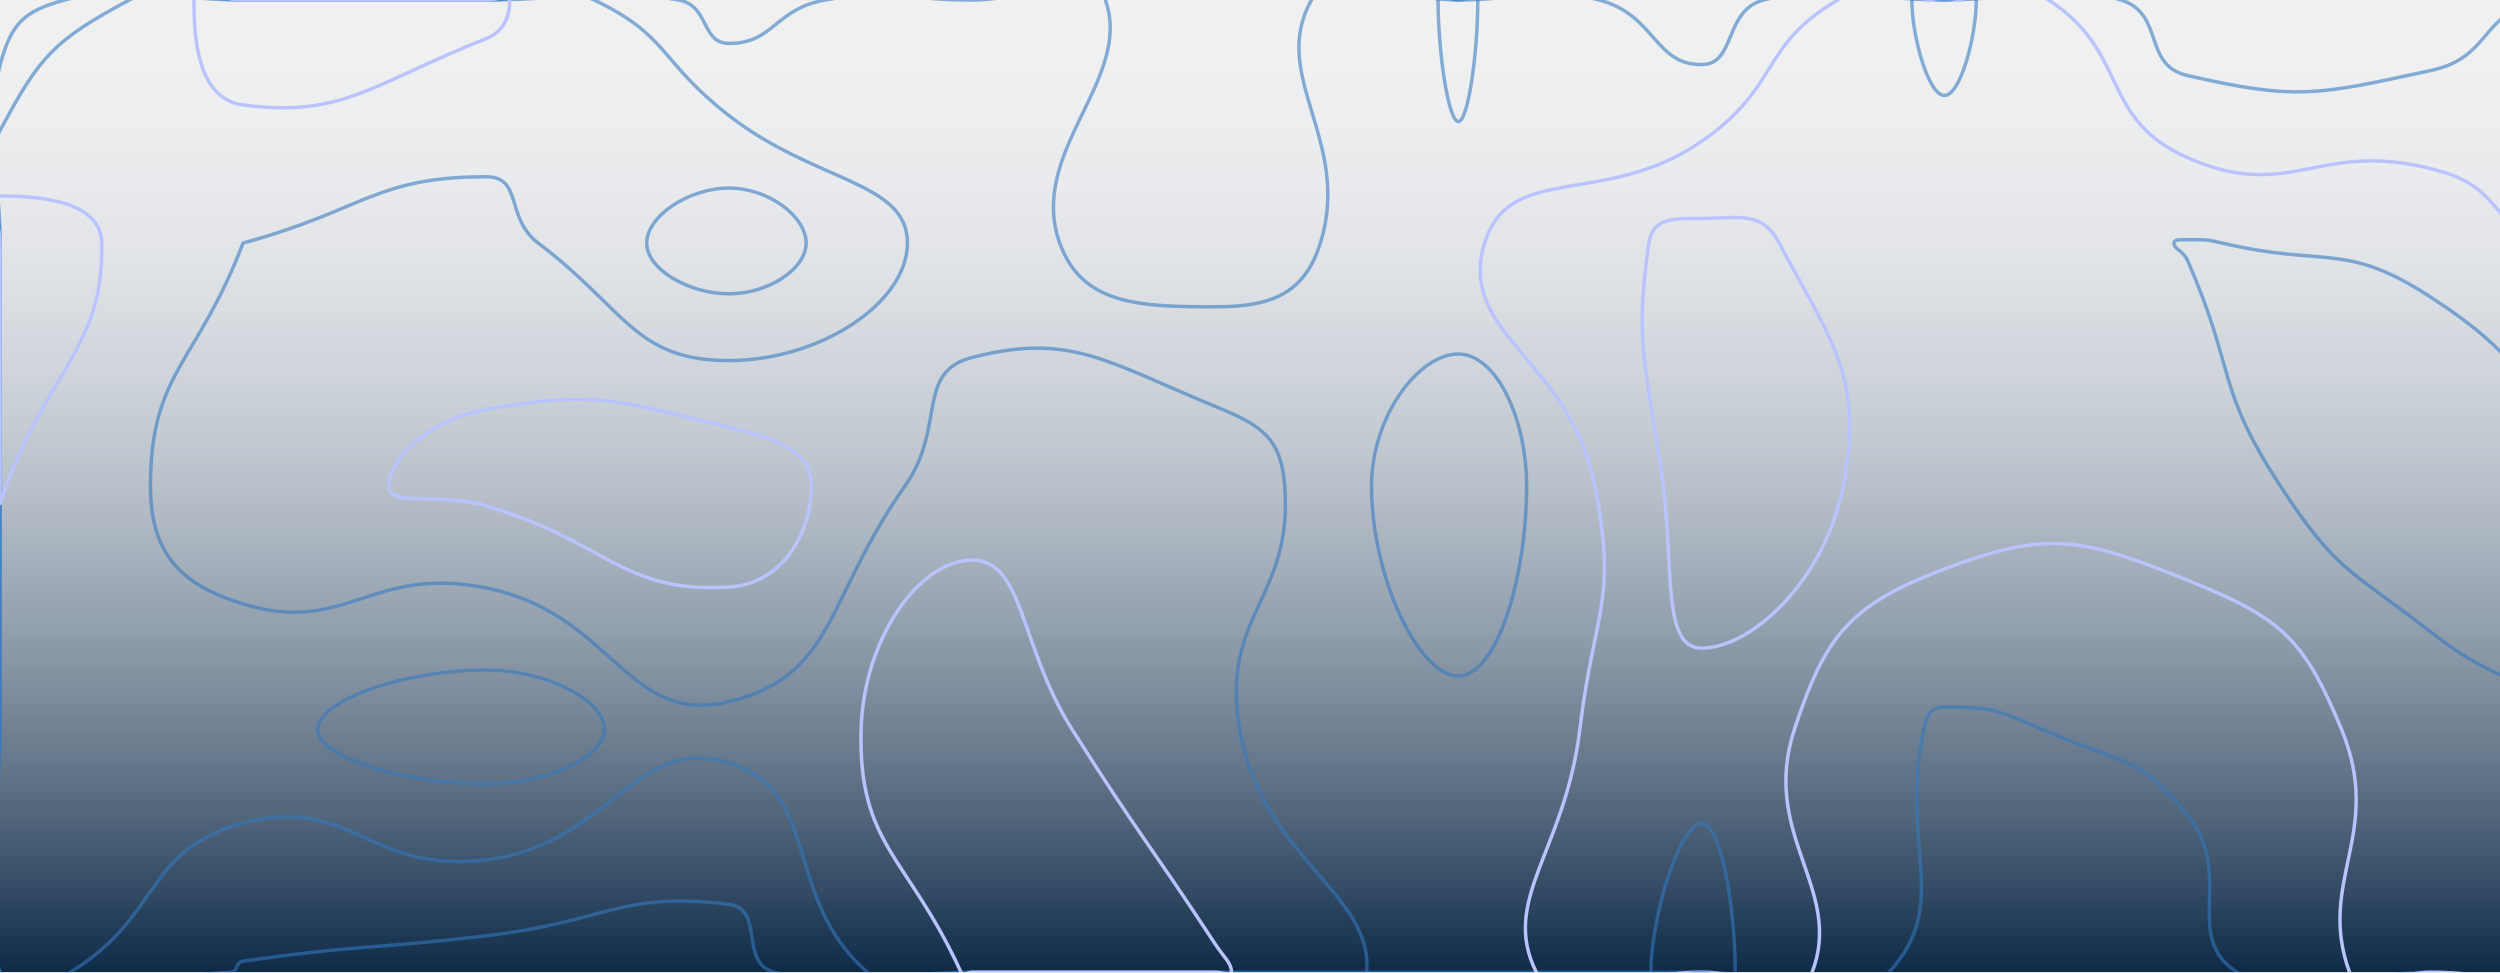
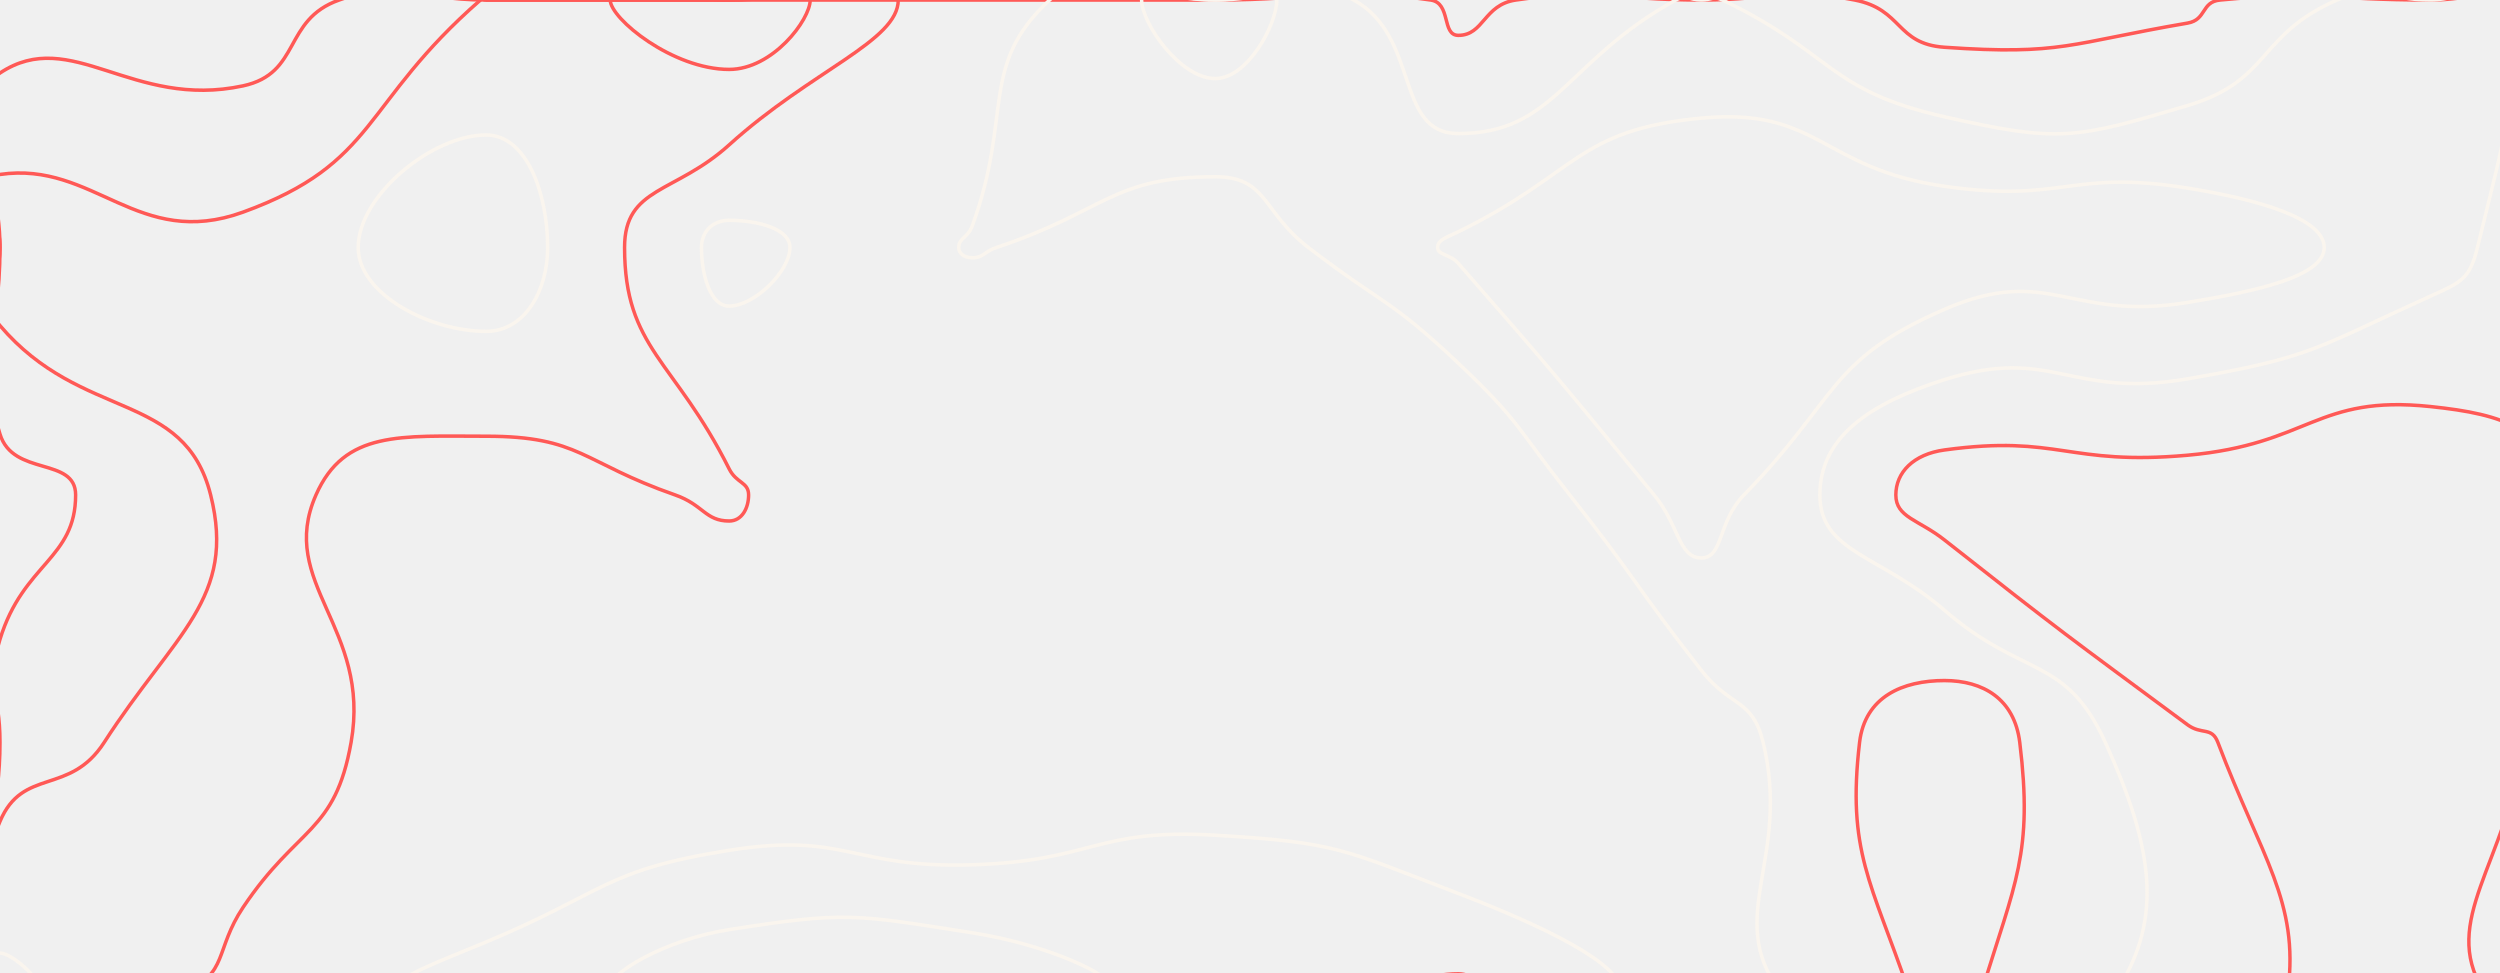
- <svg xmlns="http://www.w3.org/2000/svg" version="1.1" width="1440" height="560" preserveAspectRatio="none" viewBox="0 0 1440 560">
-   <g mask="url(&quot;#SvgjsMask2919&quot;)" fill="none">
-     <rect width="1440" height="560" x="0" y="0" fill="url(&quot;#SvgjsLinearGradient2920&quot;)" />
-     <path d="M0 37.63C6.34 13.77 13.43 6.4 37.23 0C83.43 -12.42 88.62 0 140 0C210 0 210 0 280 0C335.41 0 338.85 -9.28 390.83 0C408.85 3.22 403.63 25 420 25C445.84 25 446.06 5.21 475.26 0C516.06 -7.29 517.63 0 560 0C598.34 0 627.85 -24.49 636.67 0C653.05 45.51 591.55 87.4 610.4 140C623.21 175.76 656.64 176.72 700 176.72C731.71 176.72 751.24 169.67 760.54 140C778.95 81.31 730.65 43.65 755.42 0C770.38 -26.35 797.71 0 840 0C880.6 0 883.51 -10.02 921.2 0C953.51 8.59 952.84 37.22 980 37.22C1000.17 37.22 992.64 6.17 1015.85 0C1062.64 -12.44 1067.93 0 1120 0C1170.84 0 1177.09 -13.85 1221.67 0C1247.09 7.9 1233.89 37.56 1260 43.51C1323.05 57.88 1334 54.9 1400 40.65C1434.73 33.15 1427.58 9.84 1461.46 0C1497.58 -10.49 1524.76 -24.03 1540 0C1564.03 37.89 1543.89 62.93 1540 123.85C1539.42 132.93 1531.06 132.45 1531.06 140C1531.06 145.41 1539.59 143.31 1540 149.77C1544.06 213.31 1540 214.88 1540 280C1540 350 1540 350 1540 420C1540 490 1575 525 1540 560C1505 595 1470 560 1400 560C1344.26 560 1326.32 584.46 1288.52 560C1256.32 539.16 1287.77 503.96 1260 469.41C1231.51 433.96 1220.04 439.55 1176 420C1150.04 408.48 1146.05 407.27 1120 407.27C1112.09 407.27 1109.84 411.62 1108.09 420C1093.89 487.98 1124.4 520.33 1088.1 560C1060.35 590.33 1034.05 560 980 560C910 560 910 560 840 560C770 560 770 560 700 560C630 560 630 560 560 560C502.92 560 495.48 573.85 445.85 560C425.48 554.32 440.66 523.55 420 520.93C357.74 513.05 350.1 530.81 280 539C210.1 547.17 208.92 543.82 140 553.64C135.23 554.32 137.42 559.78 132.63 560C67.42 562.96 32.26 594.05 0 560C-34.05 524.05 0 490 0 420C0 350 0 350 0 280C0 210 0 210 0 140C0 88.81 -12.27 83.77 0 37.63" stroke="rgba(51, 121, 194, 0.58)" stroke-width="2" />
-     <path d="M280 235.79C246.98 241.49 224 264.57 224 280C224 292.35 252.65 283.24 280 291.35C350.65 312.3 357.87 341.87 420 338.11C451.56 336.2 467.38 305.88 467.38 280C467.38 259.9 447.47 252.63 420 246.15C353.78 230.53 344.98 224.57 280 235.79" stroke="rgba(185, 195, 255, 1)" stroke-width="2" />
-     <path d="M840 203.91C816.99 203.91 790 240.04 790 280C790 332.78 817.29 389.38 840 389.38C861.95 389.38 879.33 333.39 879.33 280C879.33 240.66 861.65 203.91 840 203.91" stroke="rgba(51, 121, 194, 0.58)" stroke-width="2" />
-     <path d="M0 75.27C23.11 31.83 31.23 23.25 74.47 0C101.23 -14.39 107.24 0 140 0C210 0 210 0 280 0C311.11 0 315.77 -12.6 342.22 0C385.77 20.74 379.57 35.3 420 66.67C469.79 105.3 522.67 104.29 522.67 140C522.67 174.8 471.86 207.69 420 207.69C365.53 207.69 360.87 178.47 310 140C290.87 125.54 301.31 101.82 280 101.82C216.31 101.82 210 120.91 140 140C140 140 140 140 140 140C113.34 210 86.67 214.06 86.67 280C86.67 318 103.18 336.71 140 347.88C199.84 366.03 213.39 325.26 280 338.65C353.39 353.4 360.77 418.55 420 404.15C481.39 389.23 475.24 345.13 521.23 280C545.24 245.99 526.98 214.36 560 205.88C616.37 191.41 636.9 208.12 700 234.1C726.9 245.18 737.9 252.16 740 280C744.9 345.11 702.83 353.62 714 420C726.39 493.62 791.62 514.88 787.11 560C784.62 584.88 743.56 560 700 560C630 560 630 560 560 560C529.85 560 520.31 577.74 499.69 560C450.31 517.51 473.76 455.38 420 439.53C363.92 423 352.18 486.34 280 495.25C212.18 503.62 202.09 457.3 140 474.09C82.36 489.68 94.03 527.17 40.53 560C24.03 570.12 4.55 575.72 0 560C-15.72 505.72 0 490 0 420C0 350 0 350 0 280C0 210 0 210 0 140C0 107.63 -14.13 101.83 0 75.27" stroke="rgba(51, 121, 194, 0.58)" stroke-width="2" />
-     <path d="M840 70C834.28 70 828.33 30.06 828.33 0C828.33 -4.94 834.16 0 840 0C845.6 0 851.2 -4.78 851.2 0C851.2 30.22 845.71 70 840 70" stroke="rgba(51, 121, 194, 0.58)" stroke-width="2" />
-     <path d="M855.14 140C869.64 93.08 924.15 119.96 980 81.52C1025.85 49.96 1013.17 26.42 1058.54 0C1083.17 -14.34 1089.27 0 1120 0C1150 0 1156.8 -15.05 1180 0C1226.8 30.36 1209.03 68.31 1260 90.81C1319.03 116.86 1334.76 80.78 1400 97.1C1433.06 105.37 1431.05 115.53 1456.6 140C1501.05 182.56 1510.11 180.99 1540 231.16C1551.81 250.99 1540 255.58 1540 280C1540 350 1540 350 1540 420C1540 490 1575 525 1540 560C1505 595 1470 560 1400 560C1376.66 560 1359.74 577.49 1353.33 560C1334.08 507.49 1373.48 480.03 1348.67 420C1326.82 367.12 1313.53 355.79 1260 334.19C1199.2 309.66 1179.52 305.17 1120 327.73C1066.33 348.08 1051.67 364.97 1033.62 420C1013.57 481.11 1062.23 511.87 1043.8 560C1035.42 581.87 1011.9 560 980 560C932.45 560 898.93 588.05 884.91 560C863.93 518.05 901.51 490.49 910 420C918.38 350.49 931.74 346.79 918.65 280C904.31 206.79 838.97 192.32 855.14 140" stroke="rgba(185, 195, 255, 1)" stroke-width="2" />
-     <path d="M0 112.9C20.64 112.9 58.1 114.92 58.6 140C59.77 198.47 30.71 209.91 3.33 280C1.41 284.91 0.85 290 0 290C-0.81 290 0 285 0 280C0 210 0 210 0 140C0 126.45 -8.66 112.9 0 112.9" stroke="rgba(185, 195, 255, 1)" stroke-width="2" />
-     <path d="M140 60.45C113.49 56.94 111.7 21.23 111.7 0C111.7 -9 125.85 0 140 0C210 0 210 0 280 0C286.81 0 293.61 -3.82 293.61 0C293.61 7.32 291.71 17.66 280 22.27C214.9 47.89 197.64 68.08 140 60.45" stroke="rgba(185, 195, 255, 1)" stroke-width="2" />
-     <path d="M372.5 140C372.5 124.6 396.51 108.33 420 108.33C442.42 108.33 464.33 124.58 464.33 140C464.33 155.03 442.39 169.23 420 169.23C396.48 169.23 372.5 155.05 372.5 140" stroke="rgba(51, 121, 194, 0.58)" stroke-width="2" />
-     <path d="M949.73 140C951.85 125.16 964.4 125.82 980 125.82C1001.93 125.82 1014.79 121.11 1024.8 140C1055.63 198.2 1073.73 217.16 1061.67 280C1051.33 333.83 1009.24 373.33 980 373.33C957.39 373.33 964.13 327.38 957.98 280C948.99 210.71 940.84 202.25 949.73 140" stroke="rgba(185, 195, 255, 1)" stroke-width="2" />
-     <path d="M1120 55C1110.71 55 1101.22 20.78 1101.22 0C1101.22 -6.72 1110.61 0 1120 0C1129.16 0 1138.33 -6.61 1138.33 0C1138.33 20.89 1129.27 55 1120 55" stroke="rgba(51, 121, 194, 0.58)" stroke-width="2" />
-     <path d="M1252.22 140C1252.22 137.7 1256.04 138.11 1260 138.11C1269.93 138.11 1270.24 137.7 1280 140C1340.24 154.2 1350.38 138.77 1400 171.11C1457.8 208.77 1452.43 222.06 1494.84 280C1522.43 317.68 1526.01 318.97 1540 362.35C1548.59 388.97 1540 391.17 1540 420C1540 448.83 1550.21 477.65 1540 477.65C1526.87 477.65 1521.7 443.03 1493.33 420C1451.7 386.21 1442.66 397.21 1400 364C1352.76 327.21 1345.84 329.4 1313.53 280C1275.84 222.4 1288.12 214.21 1260 150C1257.47 144.21 1252.22 143.64 1252.22 140" stroke="rgba(51, 121, 194, 0.58)" stroke-width="2" />
-     <path d="M183.08 420C183.08 403.55 232.61 385.95 280 385.95C315.13 385.95 348.11 403.49 348.11 420C348.11 436.27 314.99 451.5 280 451.5C232.48 451.5 183.08 436.32 183.08 420" stroke="rgba(51, 121, 194, 0.58)" stroke-width="2" />
-     <path d="M496 420C497.41 368.37 529.18 322.61 560 322.61C589.9 322.61 587.22 372.25 617.44 420C657.22 482.87 659.17 481.64 700 543.85C705.12 551.64 709.33 554.62 709.33 560C709.33 562.69 704.66 560 700 560C630 560 630 560 560 560C556.77 560 554.85 562.87 553.54 560C522.85 492.87 494.18 487.06 496 420" stroke="rgba(185, 195, 255, 1)" stroke-width="2" />
-     <path d="M950.94 560C950.94 527.63 967.68 474.44 980 474.44C991.96 474.44 999.49 524.99 999.49 560C999.49 567.77 989.74 560 980 560C965.47 560 950.94 570.41 950.94 560" stroke="rgba(51, 121, 194, 0.58)" stroke-width="2" />
+ <svg xmlns="http://www.w3.org/2000/svg" version="1.1" width="1440" height="560" preserveAspectRatio="none" viewBox="0 0 1440 550">
+   <g mask="url(&quot;#SvgjsMask1017&quot;)" fill="none">
+     <path d="M0 41.31C41.08 14.48 75.96 62.11 140 48.57C173.64 41.46 162.78 11.3 195.35 0C232.78 -12.99 237.67 0 280 0C350 0 350 0 420 0C490 0 490 0 560 0C630 0 630 0 700 0C762.03 0 766.02 -8.29 824.05 0C836.02 1.71 830.23 20 840 20C854.79 20 854.54 2.66 873.16 0C924.54 -7.34 926.58 0 980 0C1024.13 0 1026.09 -8.05 1068.26 0C1096.09 5.32 1091.93 24.83 1120 26.74C1187.8 31.36 1191.71 24.57 1260 13.07C1271.14 11.2 1267.71 1.04 1278.85 0C1337.71 -5.49 1339.43 0 1400 0C1446.32 0 1475.05 -27.87 1492.65 0C1519.26 42.13 1474.3 74.54 1488.42 140C1497.97 184.27 1524.27 176.75 1540 219.46C1550.06 246.75 1540 249.73 1540 280C1540 350 1540 350 1540 420C1540 490 1570.78 520.78 1540 560C1515.84 590.78 1448.78 590.52 1430.13 560C1406 520.52 1442.52 490.04 1454.44 420C1466.35 350.04 1494.26 337.52 1477.78 280C1467.04 242.52 1442.82 234.42 1400 230C1333.93 223.18 1330.66 251.33 1260 257.53C1190.66 263.61 1186.13 245.7 1120 254.55C1102.13 256.94 1092 267.27 1092 280C1092 292.73 1105.05 293.88 1120 305.45C1189.05 358.88 1189.39 358.65 1260 410C1268.14 415.92 1273.98 410.89 1277.5 420C1302.95 485.89 1324.19 509.91 1317.93 560C1315.44 579.91 1288.97 560 1260 560C1190 560 1190 560 1120 560C1050 560 1050 560 980 560C910 560 910 560 840 560C770 560 770 560 700 560C630 560 630 560 560 560C490 560 490 560 420 560C350 560 350 560 280 560C210 560 210 560 140 560C70 560 35 595 0 560C-35 525 0 490 0 420C0 390.84 -8.42 388.73 0 361.67C13.36 318.73 43.56 316.28 43.56 280C43.56 258.25 7.5 269.72 0 245.61C-14.28 199.72 0 192.81 0 140C0 90.66 -28.92 60.2 0 41.31" stroke="rgba(255, 89, 86, 1)" stroke-width="2" />
+     <path d="M420 124.63C410.65 124.63 404.05 130.88 404.05 140C404.05 155.15 408.97 173.16 420 173.16C434.45 173.16 455 153.53 455 140C455 129.27 436.13 124.63 420 124.63" stroke="rgba(250, 245, 238, 1)" stroke-width="2" />
+     <path d="M0 98.69C54.19 90.95 79.44 141.6 140 120C217.81 92.25 207.97 58.94 276.74 0C277.97 -1.06 278.37 0 280 0C350 0 350 0 420 0C468.69 0 517.39 -17.76 517.39 0C517.39 23.21 467.56 39.71 420 81.95C388.74 109.71 359.75 105.56 359.75 140C359.75 197.22 388.47 203.49 420 265.26C424.2 273.49 431.2 272.63 431.2 280C431.2 287.37 427.4 294.74 420 294.74C406.24 294.74 405.14 285.57 388.89 280C335.14 261.59 334.19 246.78 280 246.78C230.74 246.78 198.43 243.41 182 280C159.54 330.02 213.93 354.93 202.22 420C192.93 471.6 171.61 467.01 140 513.33C123.84 537.01 131.15 551.84 106.67 560C61.15 575.18 28.17 585.17 0 560C-25.17 537.51 -16.81 503.9 0 464.68C13.19 433.9 40.07 450.34 60 420C100.73 358 136.25 338.61 121.33 280C106.25 220.72 47.17 238.64 0 184.21C-13.49 168.64 0 162.11 0 140C0 119.35 -15.81 100.95 0 98.69" stroke="rgba(255, 89, 86, 1)" stroke-width="2" />
+     <path d="M552.22 140C552.22 134.62 557.48 134.58 560 127.83C583.64 64.58 563.5 37.48 604.55 0C633.5 -26.43 652.28 0 700 0C739.88 0 748.1 -17.08 779.75 0C818.1 20.7 803.1 75.56 840 75.56C895.86 75.56 901.67 34.32 965.26 0C971.67 -3.46 972.63 0 980 0C986.09 0 986.71 -2.58 992.17 0C1056.71 30.46 1052.16 50.94 1120 66.07C1186.07 80.81 1195.31 78.63 1260 59.73C1308.39 45.59 1299.91 19.73 1346.15 0C1369.91 -10.14 1373.07 0 1400 0C1420.59 0 1438.12 -15.85 1441.18 0C1451.63 54.15 1443.18 74.26 1427.02 140C1422.59 158.01 1417.29 159.8 1400 167.5C1333.78 196.96 1331.85 202.19 1260 214.32C1191.85 225.82 1182.55 195.37 1120 214.77C1076.68 228.21 1048.25 247.38 1048.25 280C1048.25 312.62 1083.1 313.81 1120 345.23C1165.31 383.81 1189.81 370.68 1212.68 420C1239.59 478.06 1246.65 519.07 1219.56 560C1200.31 589.07 1169.78 560 1120 560C1072.34 560 1045.81 588.32 1024.68 560C993.59 518.32 1031.69 485.23 1015.56 420C1009.35 394.86 996.82 400.42 980 379.27C941.13 330.42 943.34 328.62 904.17 280C873.34 241.72 875.81 238.78 840 205.48C800.53 168.78 796.91 172.61 753.62 140C726.91 119.87 730.18 100 700 100C640.37 100 636.8 119.44 574 140C566.8 142.36 566.64 145.83 560 145.83C555.75 145.83 552.22 143.62 552.22 140" stroke="rgba(250, 245, 238, 1)" stroke-width="2" />
+     <path d="M227.5 560C227.5 552.83 252.71 544.1 280 532.9C348.96 504.61 347.81 492.29 420 481.03C487.81 470.45 490.19 491.36 560 489.23C630.19 487.09 630.7 468.49 700 472.5C770.7 476.6 773.4 480.47 840 505.45C890.06 524.22 933.33 545.36 933.33 560C933.33 572.64 886.66 560 840 560C770 560 770 560 700 560C630 560 630 560 560 560C490 560 490 560 420 560C350 560 350 560 280 560C253.75 560 227.5 566.38 227.5 560" stroke="rgba(250, 245, 238, 1)" stroke-width="2" />
+     <path d="M1474.43 560C1474.43 527.07 1522.18 458.43 1540 458.43C1554.97 458.43 1559.92 529.14 1540 560C1527.14 579.92 1474.43 577.86 1474.43 560" stroke="rgba(255, 89, 86, 1)" stroke-width="2" />
+     <path d="M206.32 140C206.32 110.77 248.79 76.36 280 76.36C303.35 76.36 315.44 109.36 315.44 140C315.44 164.91 302 187.46 280 187.46C247.44 187.46 206.32 166.32 206.32 140" stroke="rgba(250, 245, 238, 1)" stroke-width="2" />
+     <path d="M420 39.27C387.51 39.27 351.49 10.51 351.49 0C351.49 -9.12 385.75 0 420 0C443.34 0 466.67 -8.51 466.67 0C466.67 11.12 445.1 39.27 420 39.27" stroke="rgba(255, 89, 86, 1)" stroke-width="2" />
+     <path d="M700 44.44C679.78 44.44 657.58 13.14 657.58 0C657.58 -9.08 678.79 0 700 0C717.72 0 735.44 -8.53 735.44 0C735.44 13.69 718.71 44.44 700 44.44" stroke="rgba(250, 245, 238, 1)" stroke-width="2" />
+     <path d="M828.09 140C828.09 135.53 833.32 134.33 840 131.11C909.27 97.74 907.93 73.44 980 66.82C1047.93 60.58 1048.72 95.31 1120 105.39C1188.72 115.1 1192.13 95.66 1260 106.4C1301.51 112.97 1338.75 123.73 1338.75 140C1338.75 156.09 1301.21 164.52 1260 171.11C1191.84 182.02 1180.42 149.25 1120 175C1052.67 203.7 1059.31 224.94 1004.5 280C989.31 295.26 992.7 315.64 980 315.64C966.84 315.64 967.2 297.16 952.78 280C897.2 213.86 897.38 213.46 840 149.03C835.04 143.46 828.09 144.49 828.09 140" stroke="rgba(250, 245, 238, 1)" stroke-width="2" />
+     <path d="M1071.11 420C1074.2 394.07 1096.06 385 1120 385C1142.19 385 1160.3 395.29 1163.38 420C1171.19 482.79 1160.58 499.33 1141.78 560C1138.89 569.33 1130.89 560 1120 560C1109.57 560 1102.26 568.92 1099.15 560C1077.82 498.92 1063.77 481.57 1071.11 420" stroke="rgba(255, 89, 86, 1)" stroke-width="2" />
+     <path d="M0 539.15C7 539.15 23.33 554.03 23.33 560C23.33 564.45 6.16 565.51 0 560C-5.51 555.08 -4.66 539.15 0 539.15" stroke="rgba(250, 245, 238, 1)" stroke-width="2" />
+     <path d="M350 560C350 551.02 382.48 531.67 420 525.9C487.48 515.52 491.89 517.21 560 527.69C602.73 534.26 641.67 551.63 641.67 560C641.67 567.78 600.84 560 560 560C490 560 490 560 420 560C385 560 350 568.07 350 560" stroke="rgba(250, 245, 238, 1)" stroke-width="2" />
+     <path d="M805 560C805 557.69 823.13 550.91 840 550.91C848.41 550.91 855.56 557.56 855.56 560C855.56 562.11 847.78 560 840 560C822.5 560 805 562.24 805 560" stroke="rgba(255, 89, 86, 1)" stroke-width="2" />
+     <path d="M1518.73 560C1518.73 549.32 1534.22 527.06 1540 527.06C1544.86 527.06 1546.46 549.99 1540 560C1535.83 566.46 1518.73 565.79 1518.73 560" stroke="rgba(255, 89, 86, 1)" stroke-width="2" />
  </g>
  <defs>
-     <mask id="SvgjsMask2919">
+     <mask id="SvgjsMask1017">
      <rect width="1440" height="560" fill="#ffffff" />
    </mask>
-     <linearGradient x1="50%" y1="100%" x2="50%" y2="0%" gradientUnits="userSpaceOnUse" id="SvgjsLinearGradient2920">
-       <stop stop-color="rgba(14, 42, 71, 1)" offset="0" />
-       <stop stop-color="rgba(241, 246, 255, 0)" offset="1" />
-     </linearGradient>
  </defs>
</svg>
